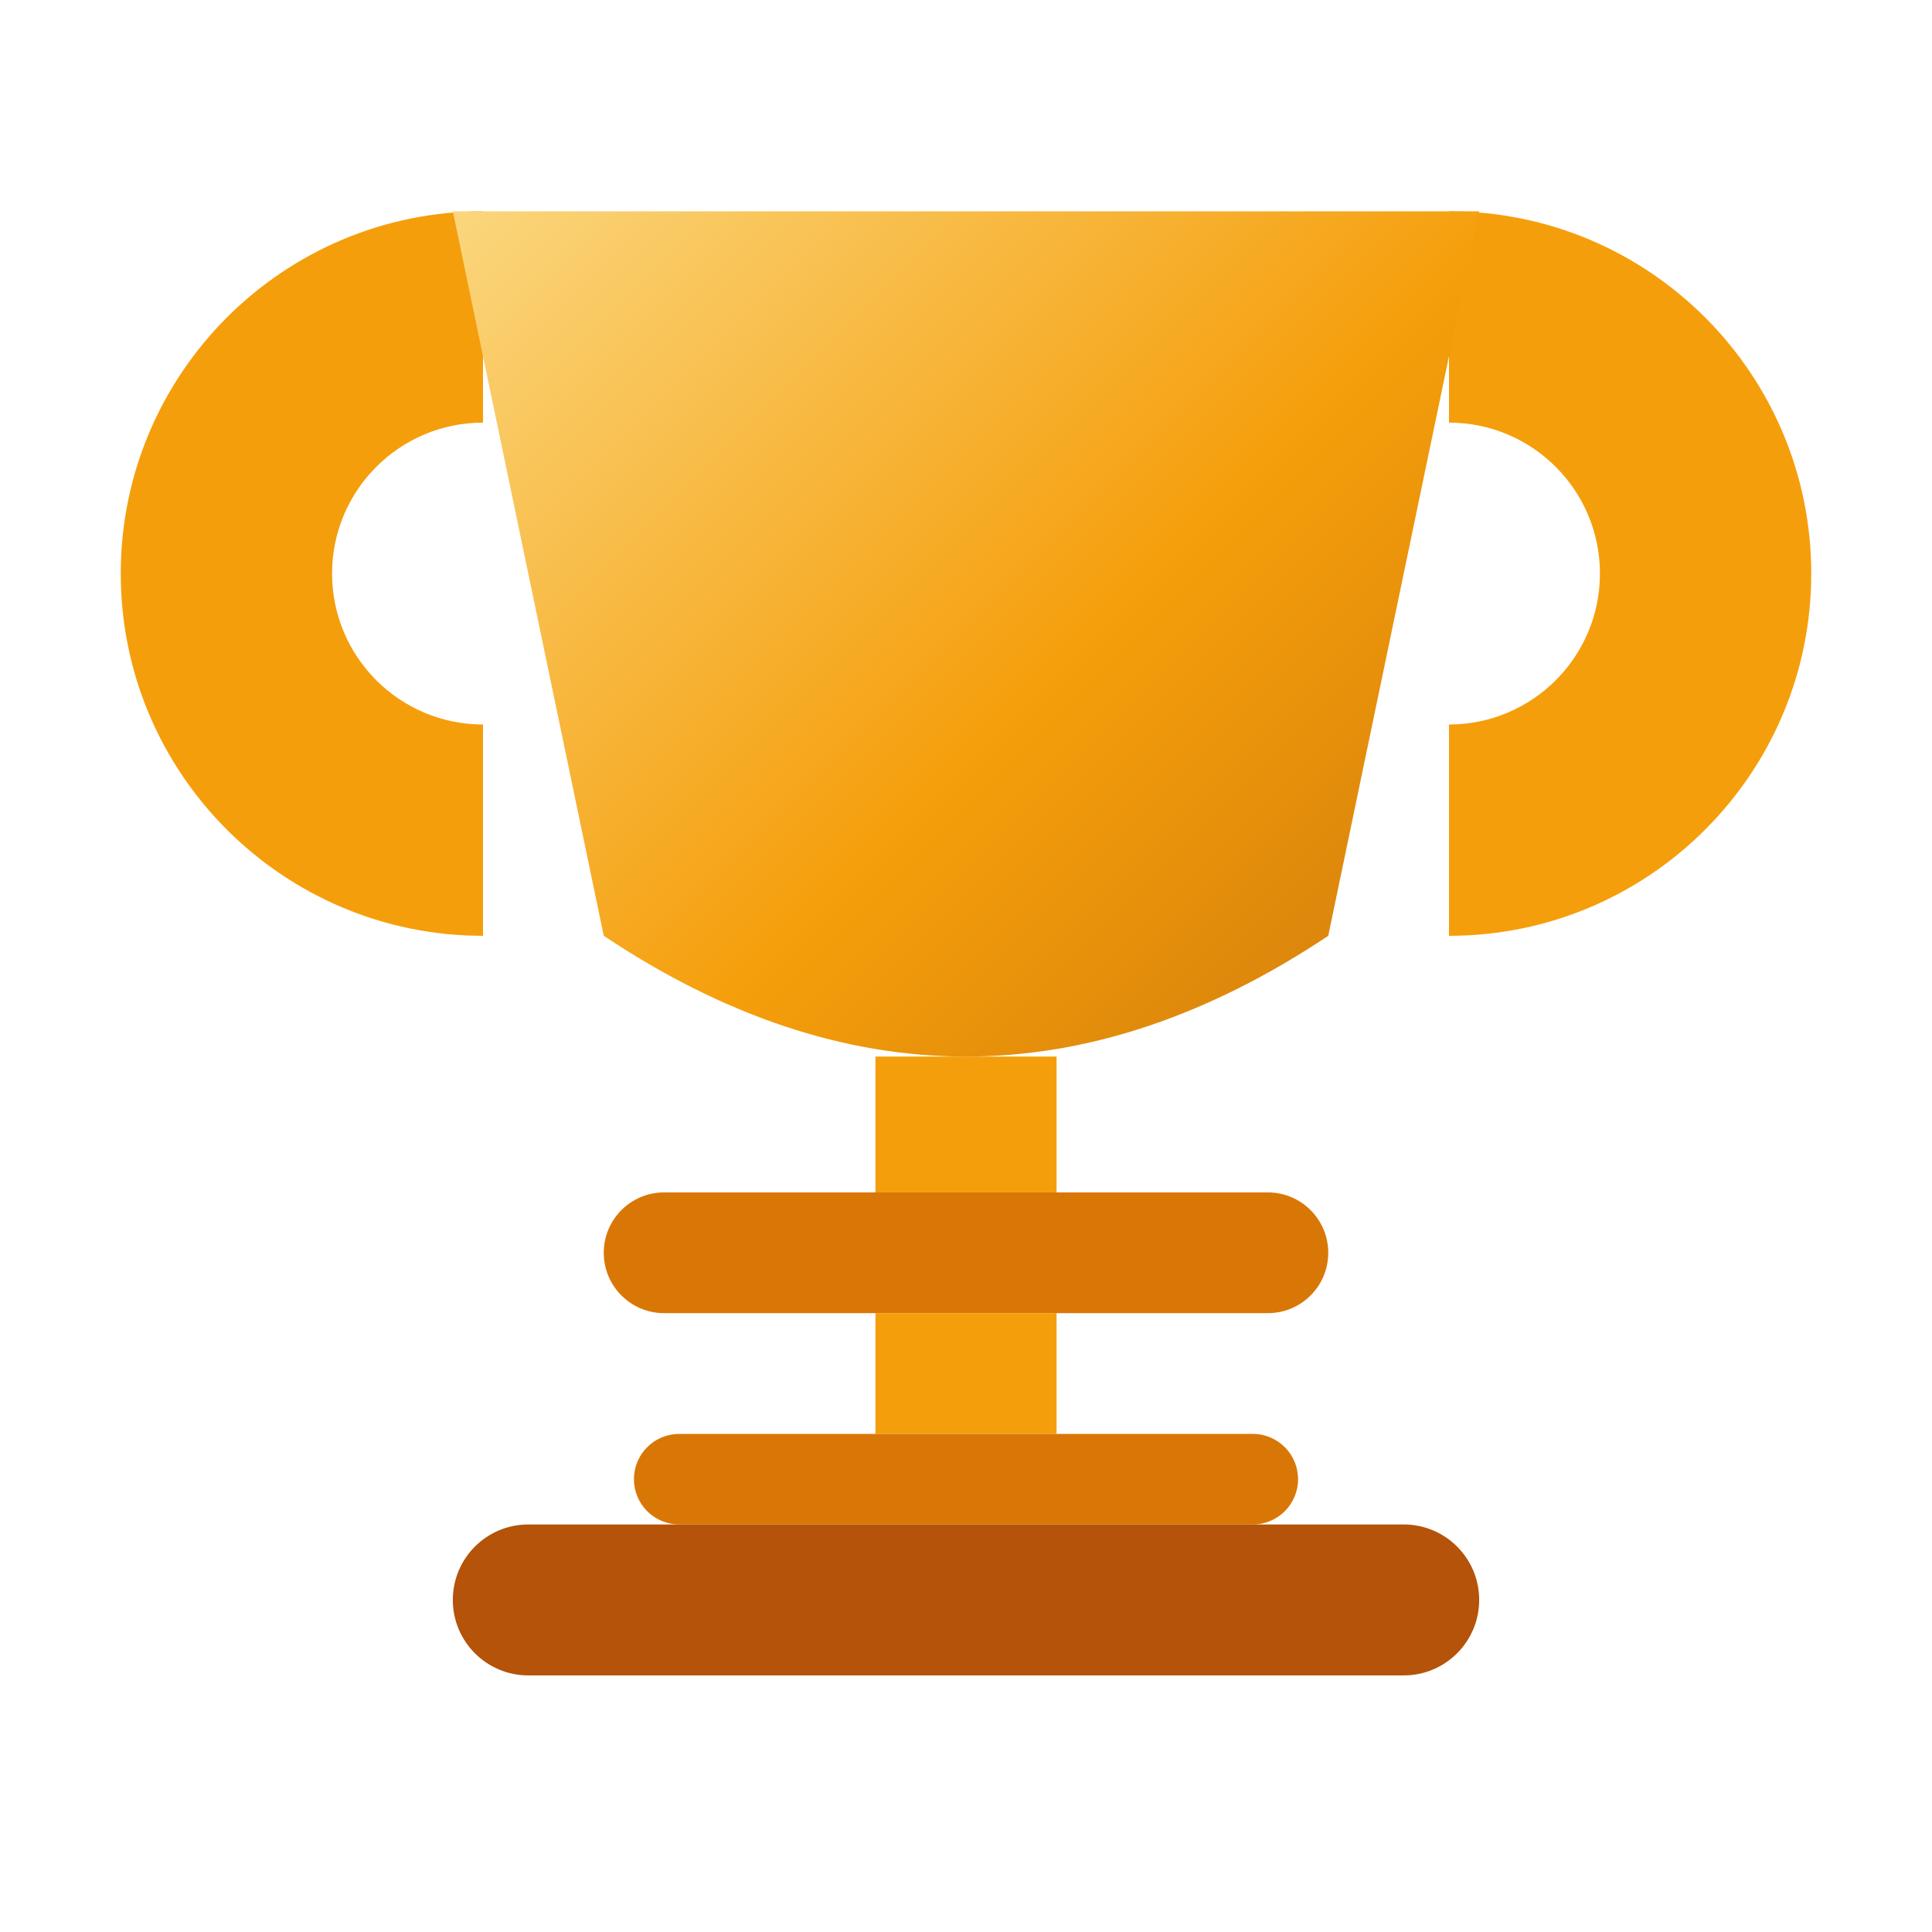
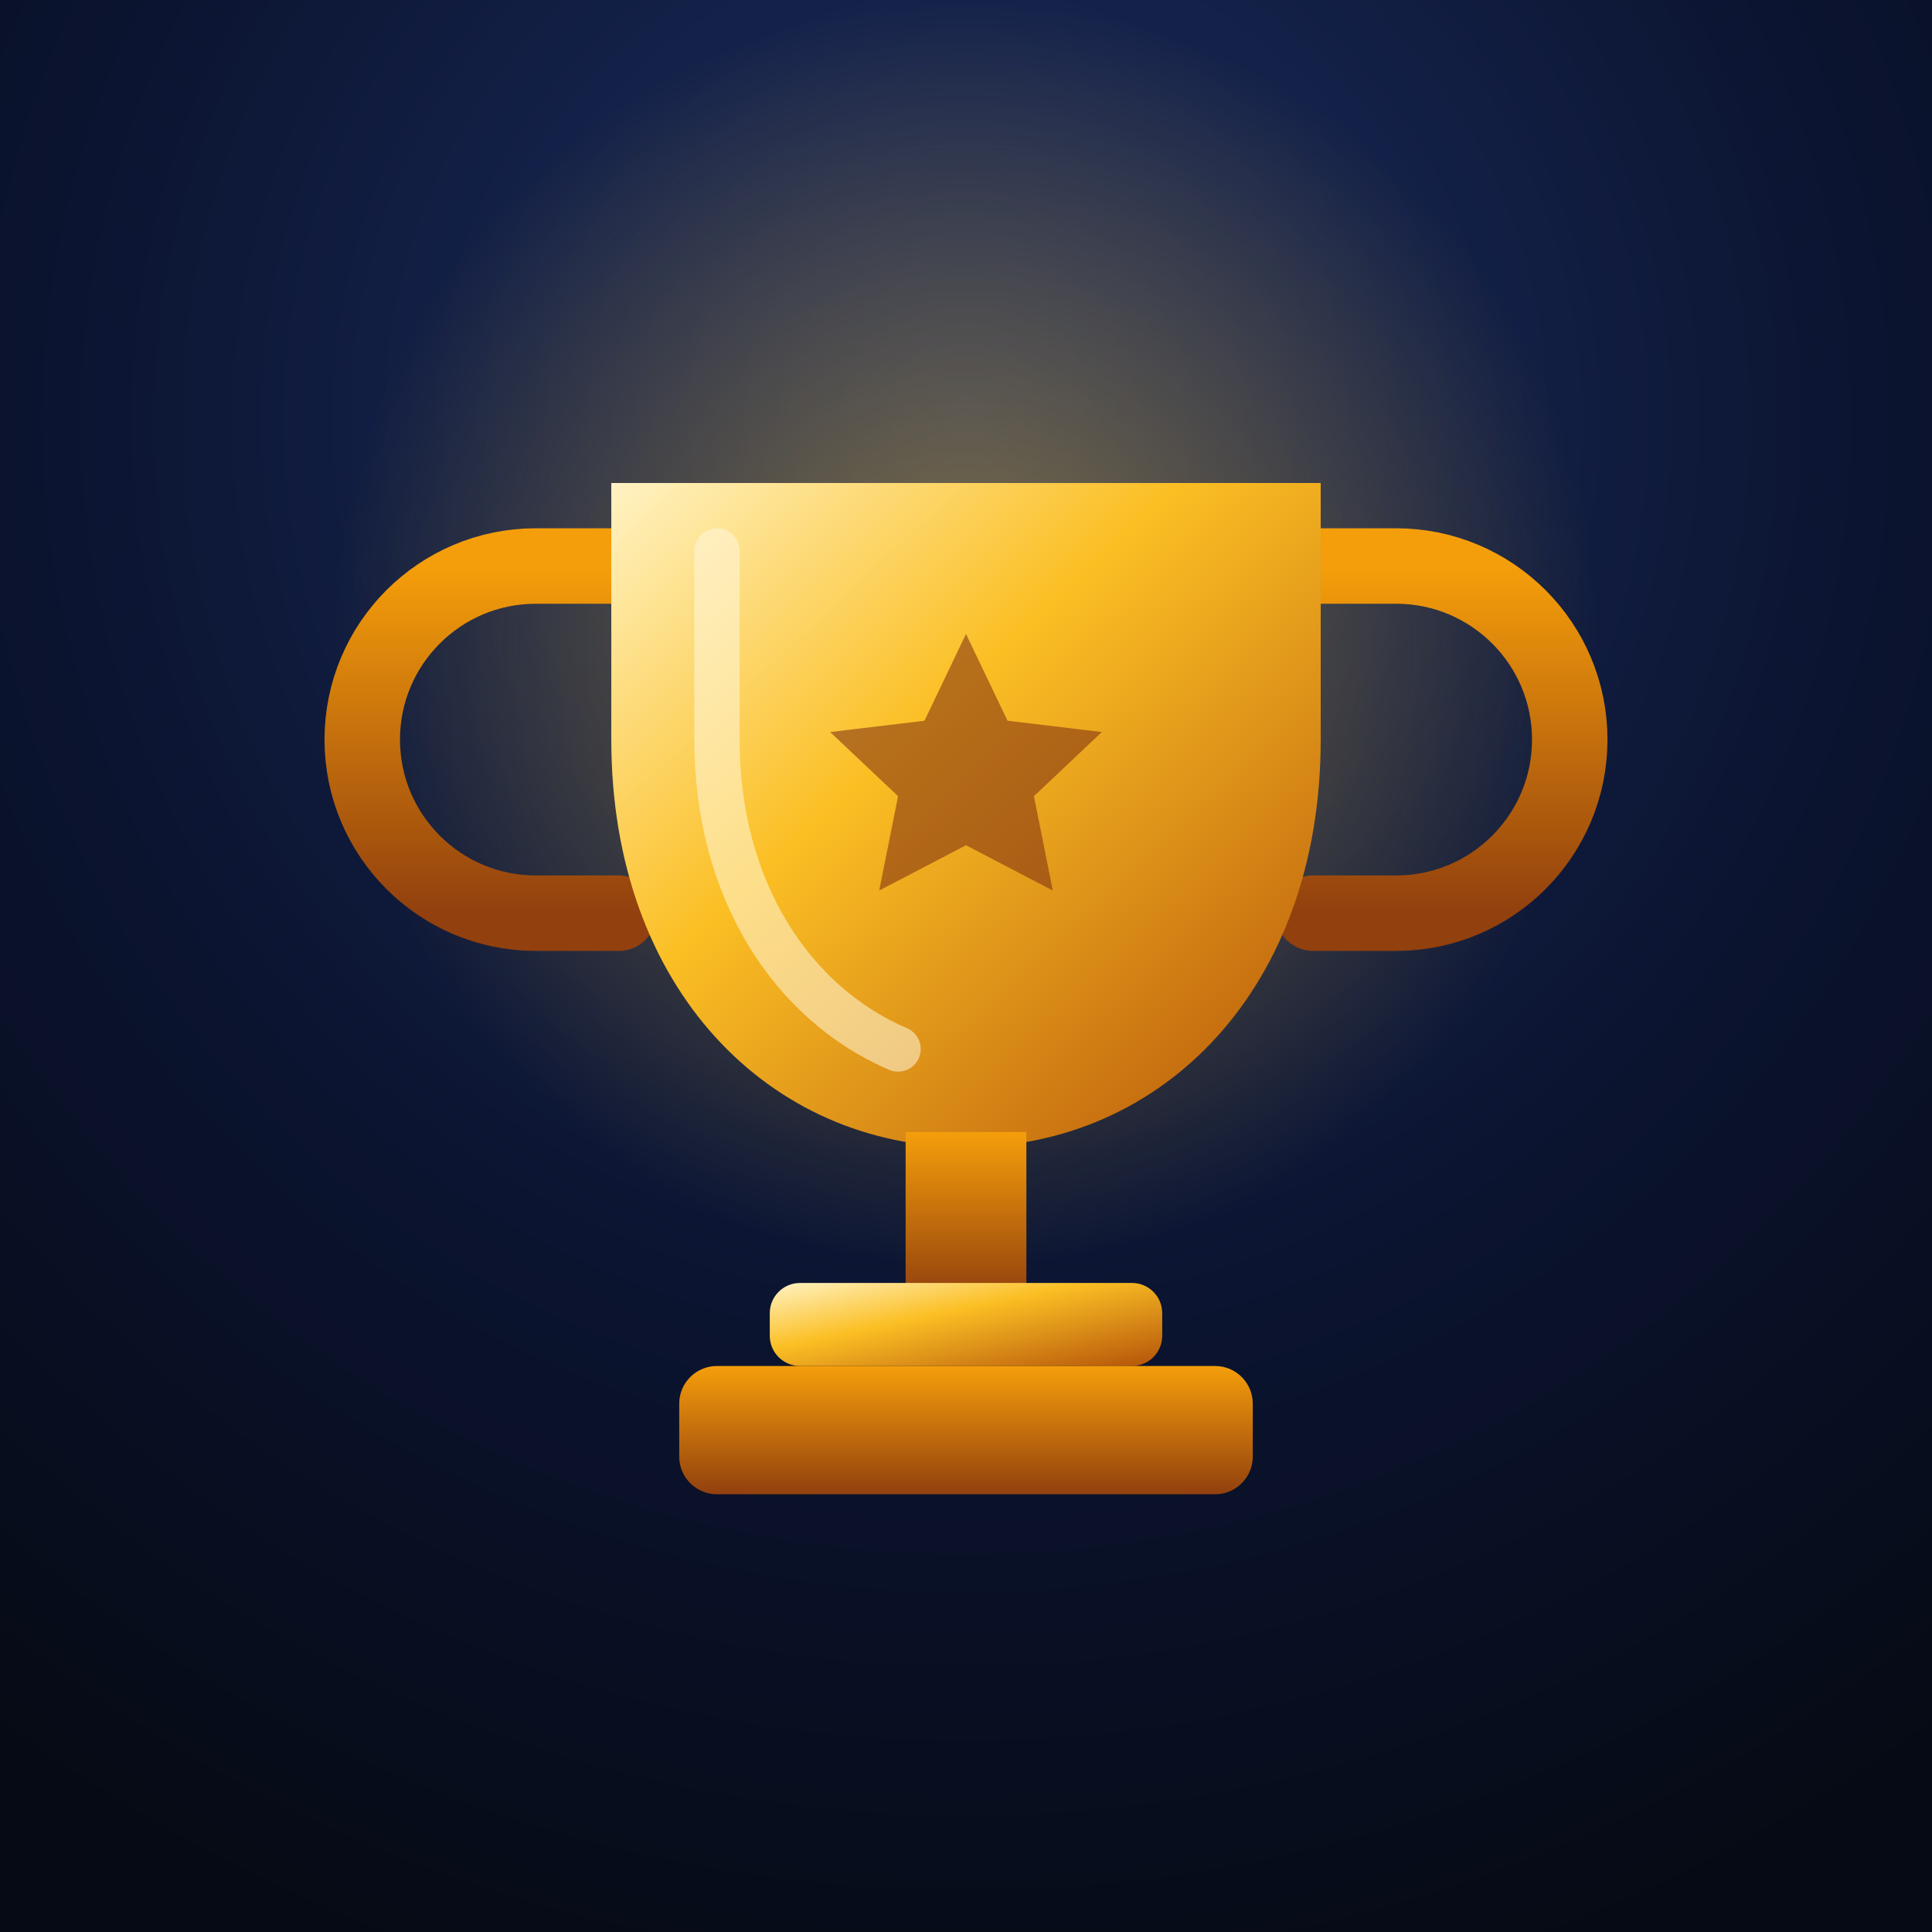
- <svg xmlns="http://www.w3.org/2000/svg" viewBox="0 0 64 64">
+ <svg xmlns="http://www.w3.org/2000/svg" viewBox="0 0 512 512">
  <defs>
-     <linearGradient id="g" x1="0" y1="0" x2="64" y2="64" gradientUnits="userSpaceOnUse">
-       <stop offset="0%" stop-color="#FEF9C3" />
-       <stop offset="45%" stop-color="#F59E0B" />
-       <stop offset="100%" stop-color="#92400E" />
+     <radialGradient id="bg" cx="50%" cy="22%" r="85%">
+       <stop offset="0%" stop-color="#1d2f63" />
+       <stop offset="55%" stop-color="#0b1430" />
+       <stop offset="100%" stop-color="#060a14" />
+     </radialGradient>
+     <radialGradient id="glow" cx="50%" cy="40%" r="40%">
+       <stop offset="0%" stop-color="#fbbf24" stop-opacity="0.45" />
+       <stop offset="100%" stop-color="#fbbf24" stop-opacity="0" />
+     </radialGradient>
+     <linearGradient id="gold" x1="0" y1="0" x2="1" y2="1">
+       <stop offset="0%" stop-color="#fff3c4" />
+       <stop offset="40%" stop-color="#fbbf24" />
+       <stop offset="100%" stop-color="#b45309" />
+     </linearGradient>
+     <linearGradient id="goldDark" x1="0" y1="0" x2="0" y2="1">
+       <stop offset="0%" stop-color="#f59e0b" />
+       <stop offset="100%" stop-color="#92400e" />
    </linearGradient>
  </defs>
-   <path fill-rule="evenodd" fill="#F59E0B" d="M 16 7 C 9.376 7 4 12.376 4 19 C 4 25.624 9.376 31 16 31 Z            M 16 14 C 13.24 14 11 16.24 11 19 C 11 21.76 13.24 24 16 24 Z" />
-   <path fill-rule="evenodd" fill="#F59E0B" d="M 48 7 C 54.624 7 60 12.376 60 19 C 60 25.624 54.624 31 48 31 Z            M 48 14 C 50.76 14 53 16.24 53 19 C 53 21.76 50.76 24 48 24 Z" />
-   <path d="M 15 7 H 49 L 44 31 Q 38 35 32 35 Q 26 35 20 31 Z" fill="url(#g)" />
-   <rect x="29" y="35" width="6" height="4.5" fill="#F59E0B" />
-   <rect x="20" y="39.5" width="24" height="4" rx="2" fill="#D97706" />
-   <rect x="29" y="43.5" width="6" height="4" fill="#F59E0B" />
-   <rect x="21" y="47.5" width="22" height="3" rx="1.5" fill="#D97706" />
-   <rect x="15" y="50.5" width="34" height="5" rx="2.5" fill="#B45309" />
+   <rect width="512" height="512" fill="url(#bg)" />
+   <circle cx="256" cy="210" r="210" fill="url(#glow)" />
+   <g transform="translate(256 250) scale(1.0) translate(-256 -250)">
+     <path d="M176 150 h-34 a46 46 0 0 0 0 92 h22" fill="none" stroke="url(#goldDark)" stroke-width="20" stroke-linecap="round" />
+     <path d="M336 150 h34 a46 46 0 0 1 0 92 h-22" fill="none" stroke="url(#goldDark)" stroke-width="20" stroke-linecap="round" />
+     <path d="M162 128 H350 V196 C350 262 308 304 256 304 C204 304 162 262 162 196 Z" fill="url(#gold)" />
+     <path d="M190 146 V196 C190 236 210 266 238 278" fill="none" stroke="#fff8dc" stroke-opacity="0.55" stroke-width="12" stroke-linecap="round" />
+     <path d="M256 168 l11 23 25 3 -18 17 5 25 -23 -12 -23 12 5 -25 -18 -17 25 -3z" fill="#7c2d12" fill-opacity="0.55" />
+     <rect x="240" y="300" width="32" height="44" fill="url(#goldDark)" />
+     <rect x="204" y="340" width="104" height="22" rx="8" fill="url(#gold)" />
+     <rect x="180" y="362" width="152" height="34" rx="10" fill="url(#goldDark)" />
+   </g>
</svg>
